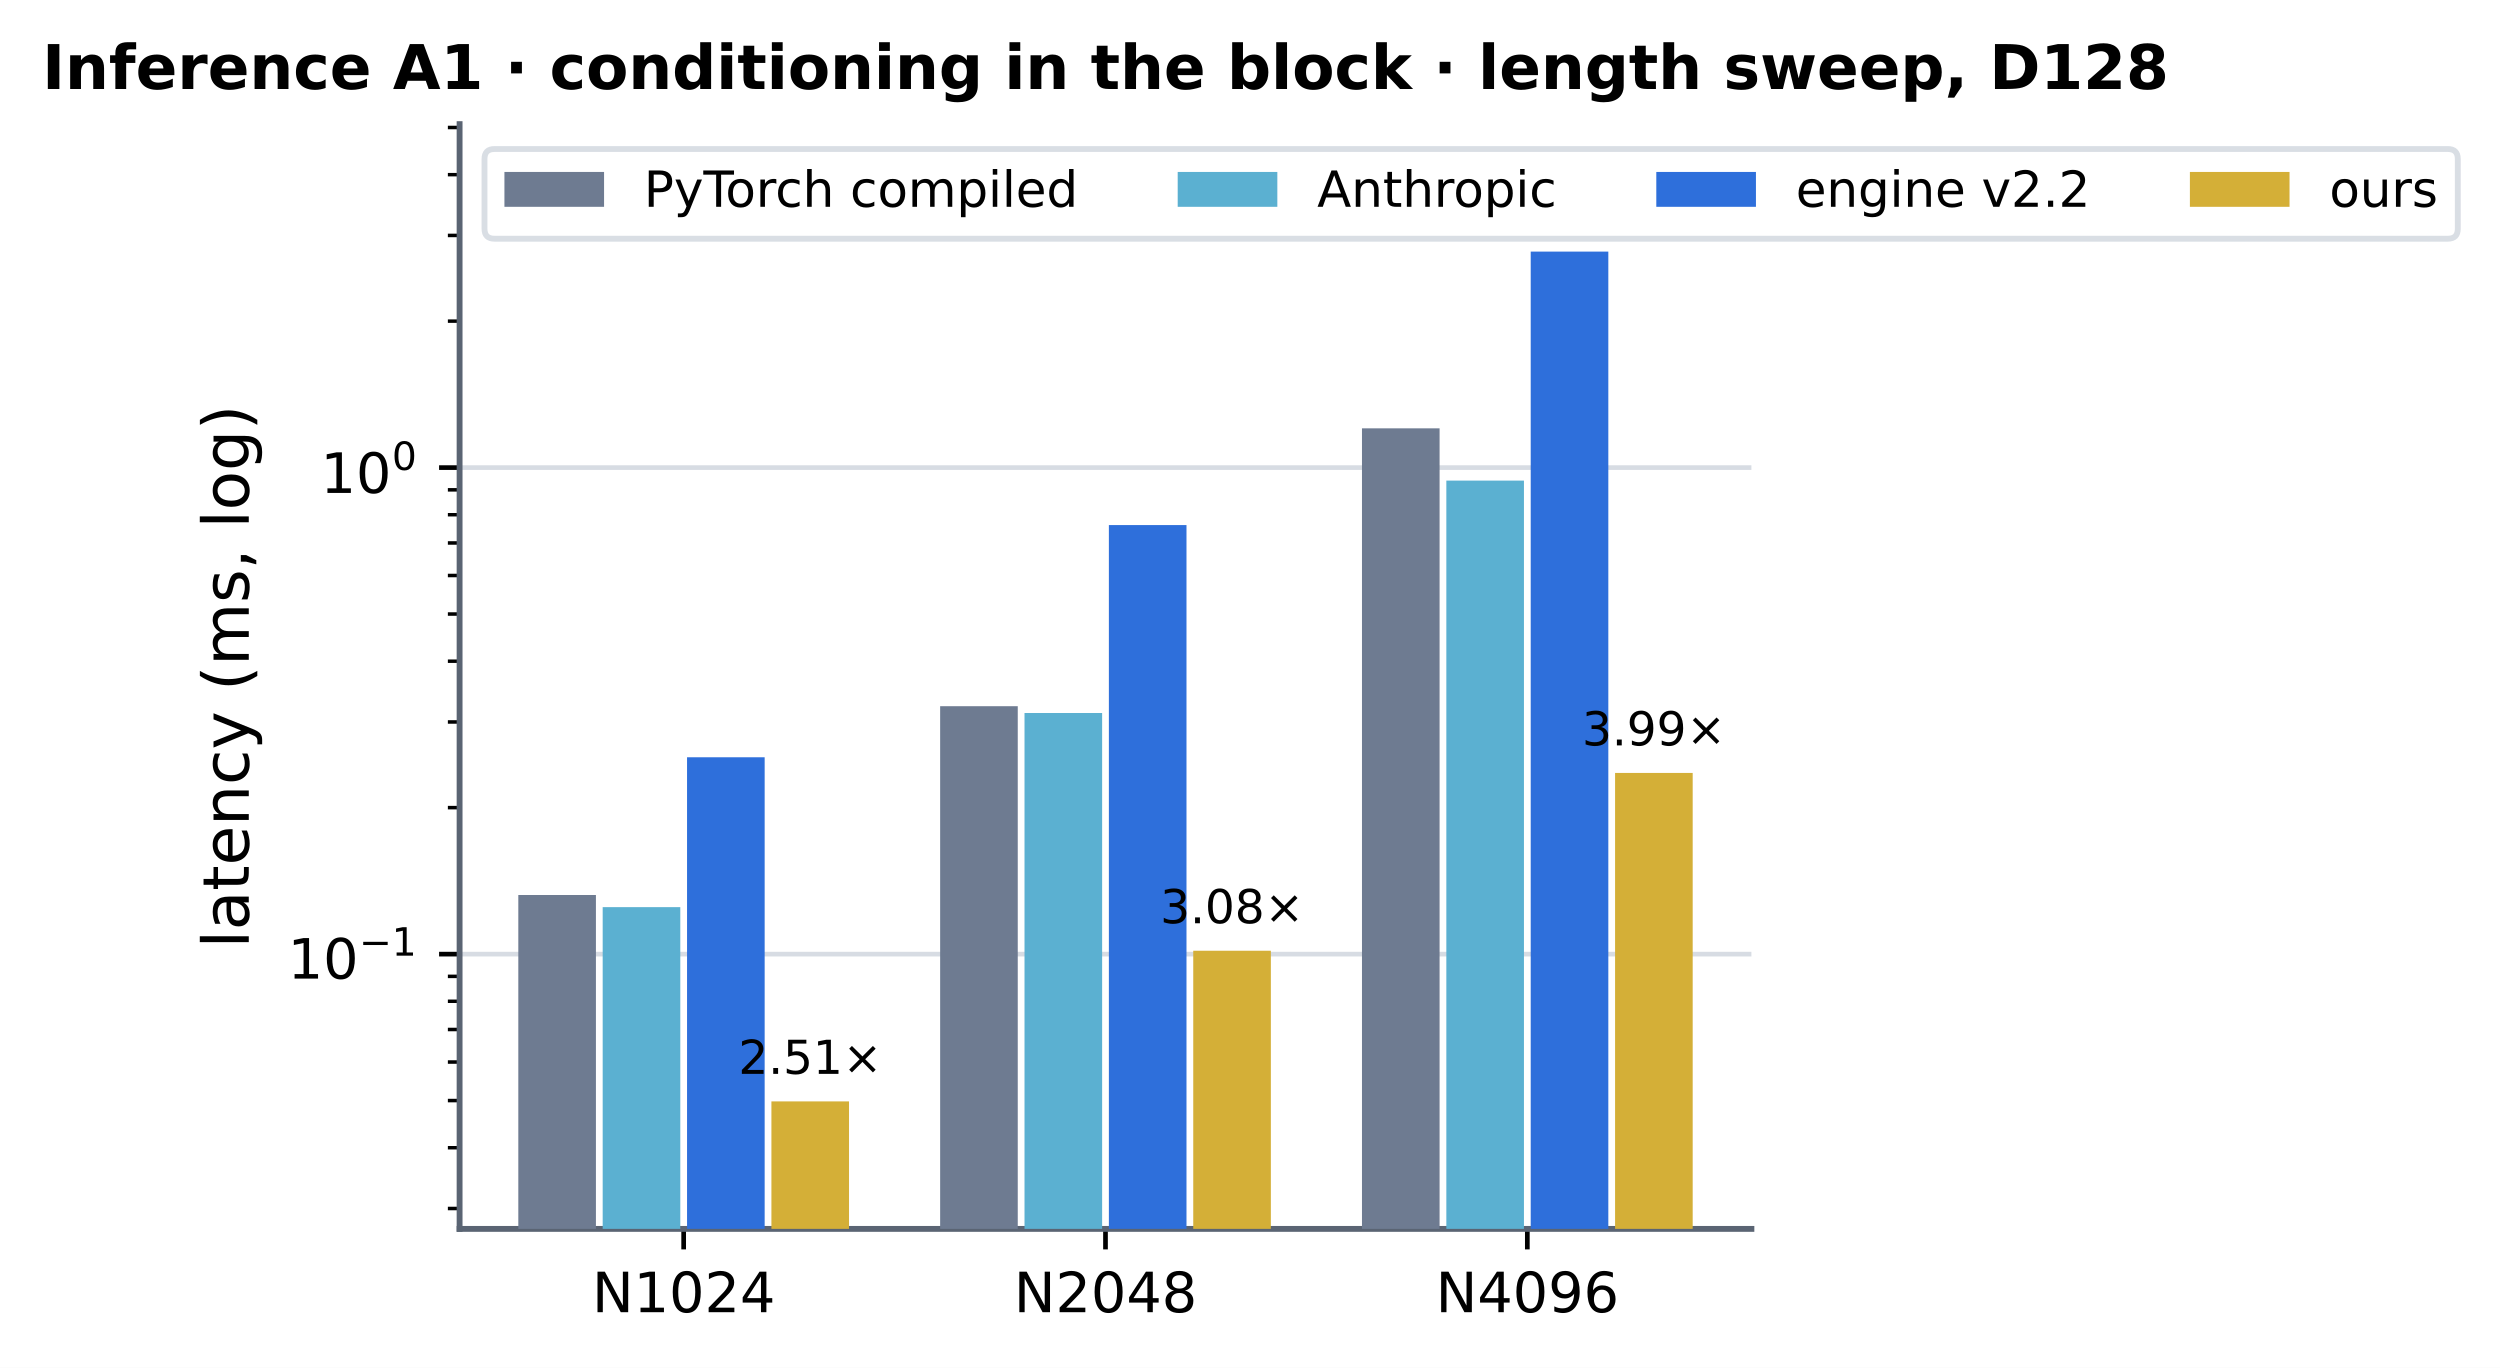
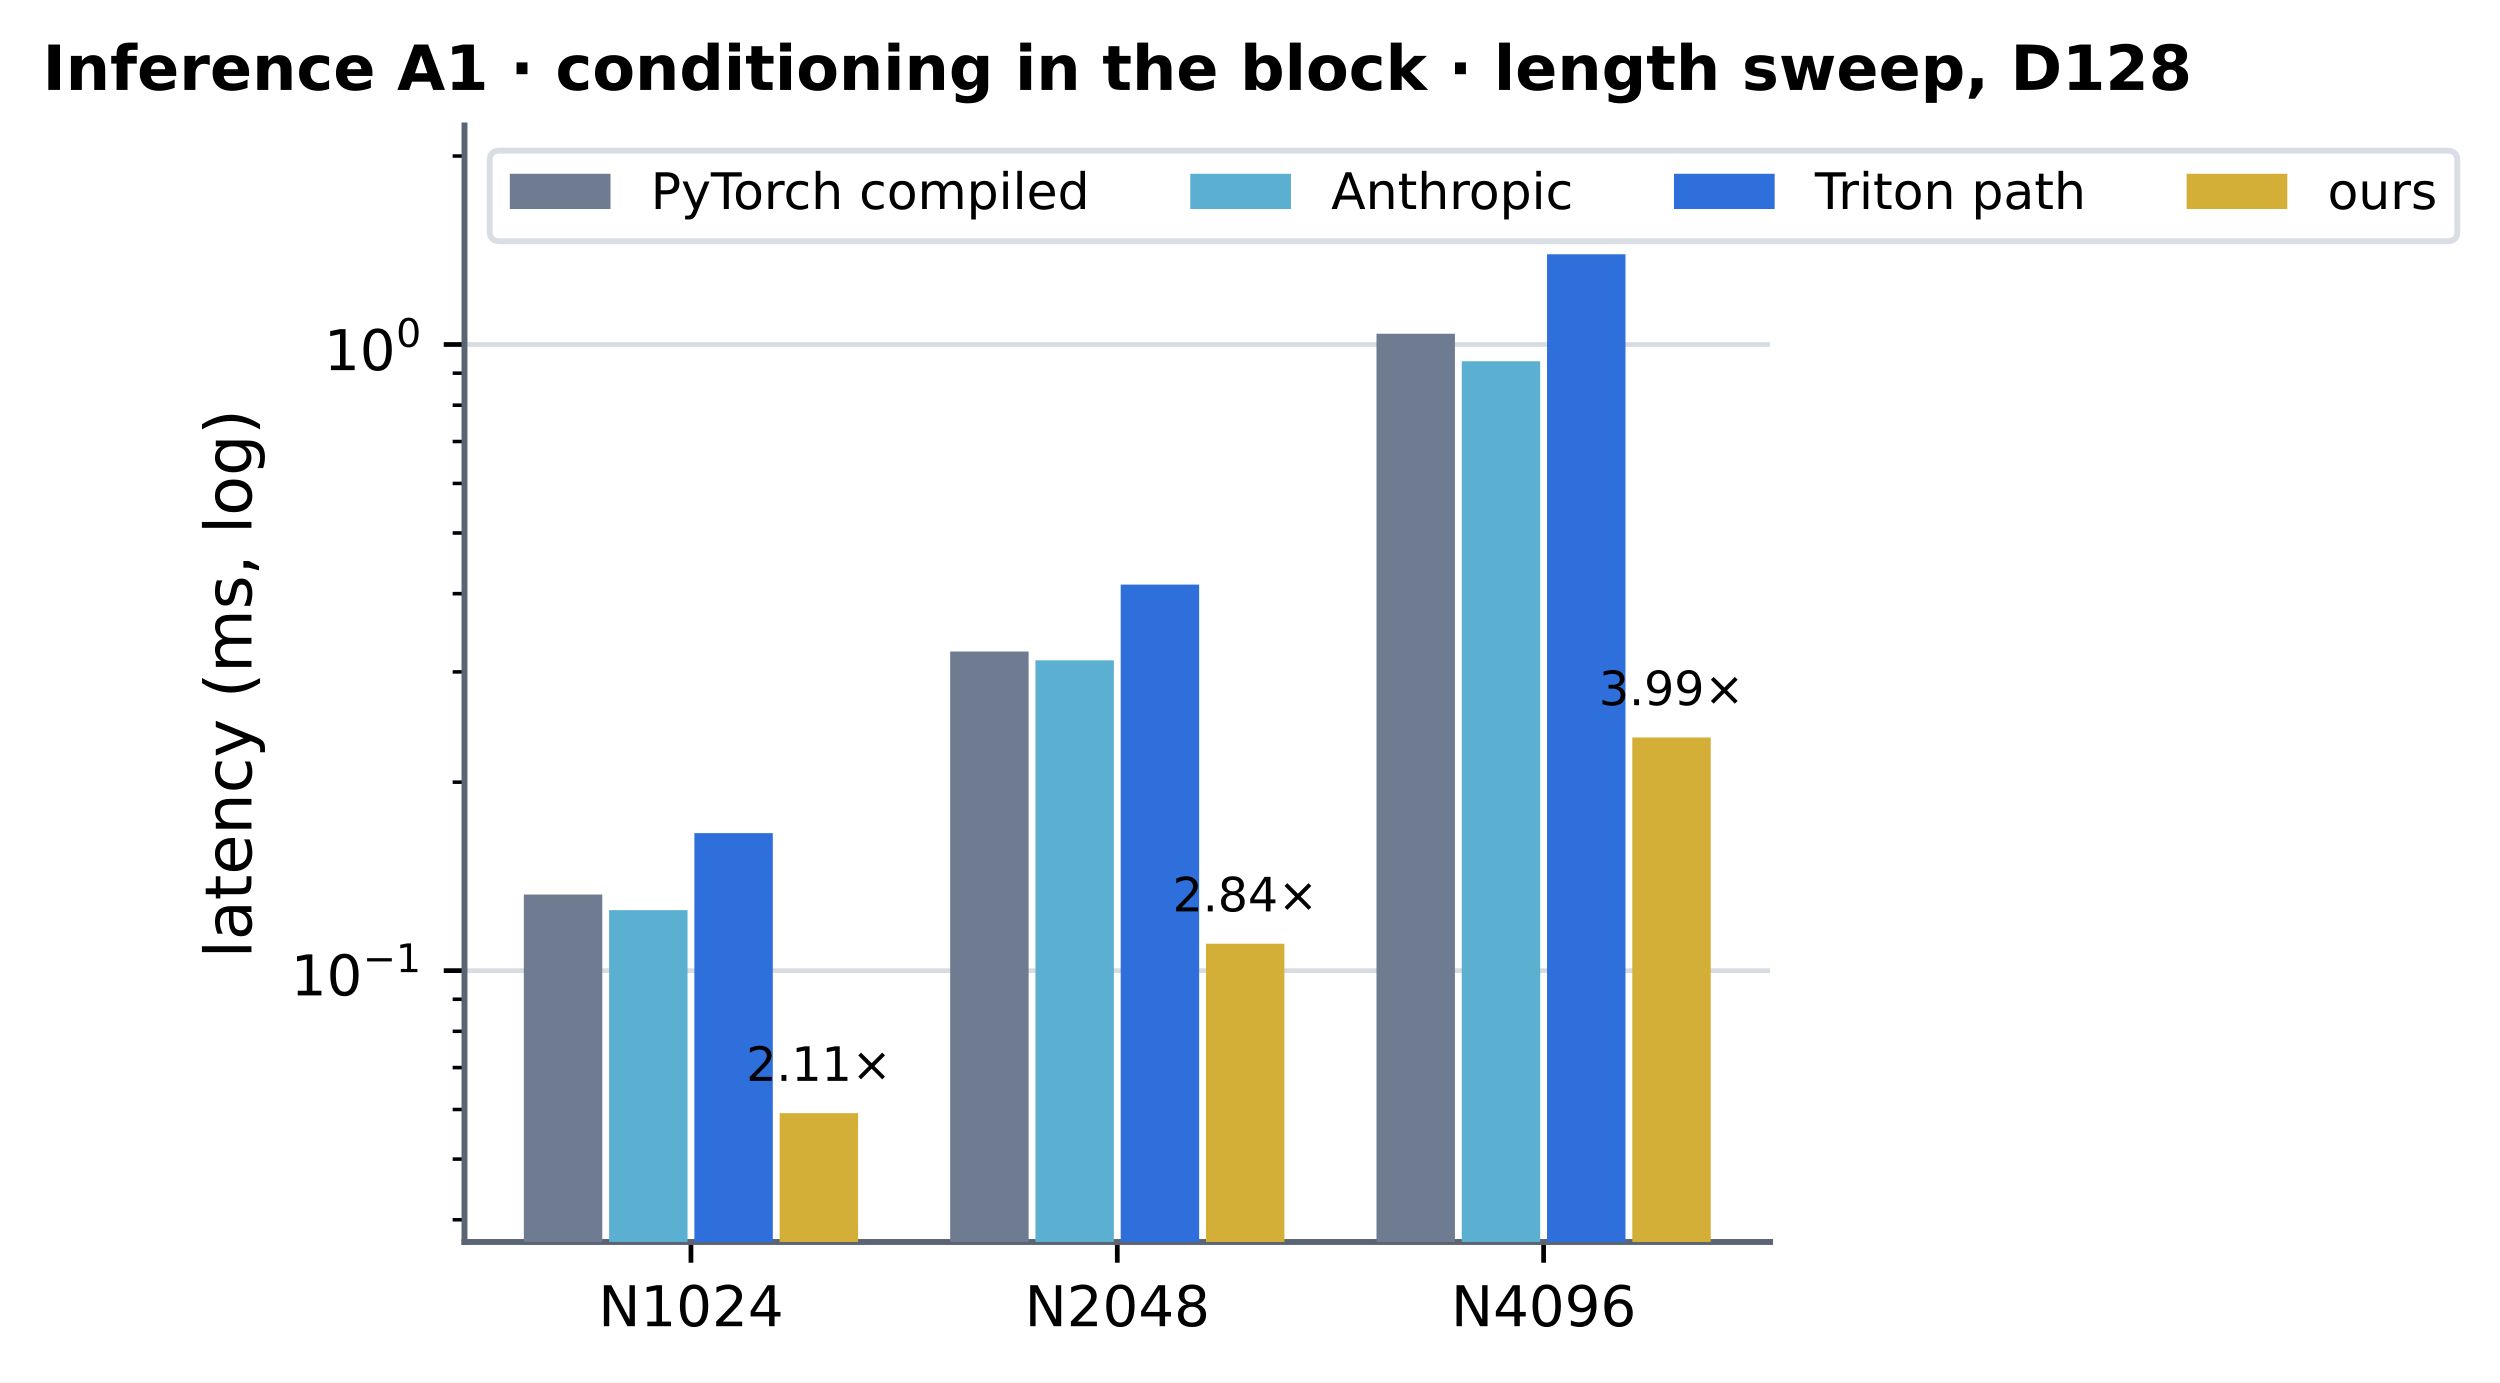
- <svg xmlns="http://www.w3.org/2000/svg" xmlns:xlink="http://www.w3.org/1999/xlink" width="426.55pt" height="233.374pt" viewBox="0 0 426.55 233.374" version="1.1">
+ <svg xmlns="http://www.w3.org/2000/svg" xmlns:xlink="http://www.w3.org/1999/xlink" width="422.052pt" height="233.374pt" viewBox="0 0 422.052 233.374" version="1.1">
  <defs>
    <style type="text/css">*{stroke-linejoin: round; stroke-linecap: butt}</style>
  </defs>
  <g id="figure_1">
    <g id="patch_1">
-       <path d="M 0 233.374  L 426.55 233.374  L 426.55 0  L 0 0  z " style="fill: #ffffff" />
+       <path d="M 0 233.374  L 422.052 233.374  L 422.052 0  L 0 0  z " style="fill: #ffffff" />
    </g>
    <g id="axes_1">
      <g id="patch_2">
        <path d="M 78.415 209.674  L 298.825 209.674  L 298.825 21.178  L 78.415 21.178  z " style="fill: #ffffff" />
      </g>
      <g id="matplotlib.axis_1">
        <g id="xtick_1">
          <g id="line2d_1">
            <defs>
-               <path id="m3723ae4393" d="M 0 0  L 0 3.5  " style="stroke: #000000; stroke-width: 0.8" />
+               <path id="m8bee27f749" d="M 0 0  L 0 3.5  " style="stroke: #000000; stroke-width: 0.8" />
            </defs>
            <g>
-               <use xlink:href="#m3723ae4393" x="116.647" y="209.674" style="stroke: #000000; stroke-width: 0.8" />
+               <use xlink:href="#m8bee27f749" x="116.647" y="209.674" style="stroke: #000000; stroke-width: 0.8" />
            </g>
          </g>
          <g id="text_1">
            <text style="font-size: 9.5px; font-family: 'DejaVu Sans', 'Arial', 'Helvetica', sans-serif; text-anchor: middle" x="116.647" y="223.892" transform="rotate(-0 116.6474 223.8921)">N1024</text>
          </g>
        </g>
        <g id="xtick_2">
          <g id="line2d_2">
            <g>
-               <use xlink:href="#m3723ae4393" x="188.62" y="209.674" style="stroke: #000000; stroke-width: 0.8" />
+               <use xlink:href="#m8bee27f749" x="188.62" y="209.674" style="stroke: #000000; stroke-width: 0.8" />
            </g>
          </g>
          <g id="text_2">
            <text style="font-size: 9.5px; font-family: 'DejaVu Sans', 'Arial', 'Helvetica', sans-serif; text-anchor: middle" x="188.62" y="223.892" transform="rotate(-0 188.6203 223.8921)">N2048</text>
          </g>
        </g>
        <g id="xtick_3">
          <g id="line2d_3">
            <g>
-               <use xlink:href="#m3723ae4393" x="260.593" y="209.674" style="stroke: #000000; stroke-width: 0.8" />
+               <use xlink:href="#m8bee27f749" x="260.593" y="209.674" style="stroke: #000000; stroke-width: 0.8" />
            </g>
          </g>
          <g id="text_3">
            <text style="font-size: 9.5px; font-family: 'DejaVu Sans', 'Arial', 'Helvetica', sans-serif; text-anchor: middle" x="260.593" y="223.892" transform="rotate(-0 260.5933 223.8921)">N4096</text>
          </g>
        </g>
      </g>
      <g id="matplotlib.axis_2">
        <g id="ytick_1">
          <g id="line2d_4">
-             <path d="M 78.415 162.791  L 298.825 162.791  " clip-path="url(#pe3df048e69)" style="fill: none; stroke: #d7dce3; stroke-width: 0.8; stroke-linecap: square" />
+             <path d="M 78.415 163.86  L 298.825 163.86  " clip-path="url(#pe436dd1b18)" style="fill: none; stroke: #d7dce3; stroke-width: 0.8; stroke-linecap: square" />
          </g>
          <g id="line2d_5">
            <defs>
-               <path id="m156c4a8933" d="M 0 0  L -3.5 0  " style="stroke: #000000; stroke-width: 0.8" />
+               <path id="m34cbac5629" d="M 0 0  L -3.5 0  " style="stroke: #000000; stroke-width: 0.8" />
            </defs>
            <g>
-               <use xlink:href="#m156c4a8933" x="78.415" y="162.791" style="stroke: #000000; stroke-width: 0.8" />
+               <use xlink:href="#m34cbac5629" x="78.415" y="163.86" style="stroke: #000000; stroke-width: 0.8" />
            </g>
          </g>
          <g id="text_4">
-             <g transform="translate(49.09031 167.2088)">
+             <g transform="translate(49.09031 168.2774)">
              <text>
                <tspan x="0" y="-0.231" style="font-size: 9.5px; font-family: 'DejaVu Sans'">1</tspan>
                <tspan x="6.044" y="-0.231" style="font-size: 9.5px; font-family: 'DejaVu Sans'">0</tspan>
                <tspan x="12.179" y="-4.155" style="font-size: 6.65px; font-family: 'DejaVu Sans'">−</tspan>
                <tspan x="17.751" y="-4.155" style="font-size: 6.65px; font-family: 'DejaVu Sans'">1</tspan>
              </text>
            </g>
          </g>
        </g>
        <g id="ytick_2">
          <g id="line2d_6">
-             <path d="M 78.415 79.78  L 298.825 79.78  " clip-path="url(#pe3df048e69)" style="fill: none; stroke: #d7dce3; stroke-width: 0.8; stroke-linecap: square" />
+             <path d="M 78.415 58.163  L 298.825 58.163  " clip-path="url(#pe436dd1b18)" style="fill: none; stroke: #d7dce3; stroke-width: 0.8; stroke-linecap: square" />
          </g>
          <g id="line2d_7">
            <g>
-               <use xlink:href="#m156c4a8933" x="78.415" y="79.78" style="stroke: #000000; stroke-width: 0.8" />
+               <use xlink:href="#m34cbac5629" x="78.415" y="58.163" style="stroke: #000000; stroke-width: 0.8" />
            </g>
          </g>
          <g id="text_5">
-             <g transform="translate(54.69531 84.2447)">
+             <g transform="translate(54.69531 62.62787)">
              <text>
                <tspan x="0" y="-0.144" style="font-size: 9.5px; font-family: 'DejaVu Sans'">1</tspan>
                <tspan x="6.044" y="-0.144" style="font-size: 9.5px; font-family: 'DejaVu Sans'">0</tspan>
                <tspan x="12.179" y="-4.067" style="font-size: 6.65px; font-family: 'DejaVu Sans'">0</tspan>
              </text>
            </g>
          </g>
        </g>
        <g id="ytick_3">
          <g id="line2d_8">
            <defs>
-               <path id="m042bc87089" d="M 0 0  L -2 0  " style="stroke: #000000; stroke-width: 0.6" />
+               <path id="md39d928aae" d="M 0 0  L -2 0  " style="stroke: #000000; stroke-width: 0.6" />
            </defs>
            <g>
-               <use xlink:href="#m042bc87089" x="78.415" y="206.196" style="stroke: #000000; stroke-width: 0.6" />
+               <use xlink:href="#md39d928aae" x="78.415" y="205.921" style="stroke: #000000; stroke-width: 0.6" />
            </g>
          </g>
        </g>
        <g id="ytick_4">
          <g id="line2d_9">
            <g>
-               <use xlink:href="#m042bc87089" x="78.415" y="195.825" style="stroke: #000000; stroke-width: 0.6" />
+               <use xlink:href="#md39d928aae" x="78.415" y="195.678" style="stroke: #000000; stroke-width: 0.6" />
            </g>
          </g>
        </g>
        <g id="ytick_5">
          <g id="line2d_10">
            <g>
-               <use xlink:href="#m042bc87089" x="78.415" y="187.78" style="stroke: #000000; stroke-width: 0.6" />
+               <use xlink:href="#md39d928aae" x="78.415" y="187.309" style="stroke: #000000; stroke-width: 0.6" />
            </g>
          </g>
        </g>
        <g id="ytick_6">
          <g id="line2d_11">
            <g>
-               <use xlink:href="#m042bc87089" x="78.415" y="181.207" style="stroke: #000000; stroke-width: 0.6" />
+               <use xlink:href="#md39d928aae" x="78.415" y="180.233" style="stroke: #000000; stroke-width: 0.6" />
            </g>
          </g>
        </g>
        <g id="ytick_7">
          <g id="line2d_12">
            <g>
-               <use xlink:href="#m042bc87089" x="78.415" y="175.65" style="stroke: #000000; stroke-width: 0.6" />
+               <use xlink:href="#md39d928aae" x="78.415" y="174.103" style="stroke: #000000; stroke-width: 0.6" />
            </g>
          </g>
        </g>
        <g id="ytick_8">
          <g id="line2d_13">
            <g>
-               <use xlink:href="#m042bc87089" x="78.415" y="170.836" style="stroke: #000000; stroke-width: 0.6" />
+               <use xlink:href="#md39d928aae" x="78.415" y="168.696" style="stroke: #000000; stroke-width: 0.6" />
            </g>
          </g>
        </g>
        <g id="ytick_9">
          <g id="line2d_14">
            <g>
-               <use xlink:href="#m042bc87089" x="78.415" y="166.59" style="stroke: #000000; stroke-width: 0.6" />
+               <use xlink:href="#md39d928aae" x="78.415" y="132.042" style="stroke: #000000; stroke-width: 0.6" />
            </g>
          </g>
        </g>
        <g id="ytick_10">
          <g id="line2d_15">
            <g>
-               <use xlink:href="#m042bc87089" x="78.415" y="137.802" style="stroke: #000000; stroke-width: 0.6" />
+               <use xlink:href="#md39d928aae" x="78.415" y="113.43" style="stroke: #000000; stroke-width: 0.6" />
            </g>
          </g>
        </g>
        <g id="ytick_11">
          <g id="line2d_16">
            <g>
-               <use xlink:href="#m042bc87089" x="78.415" y="123.185" style="stroke: #000000; stroke-width: 0.6" />
+               <use xlink:href="#md39d928aae" x="78.415" y="100.224" style="stroke: #000000; stroke-width: 0.6" />
            </g>
          </g>
        </g>
        <g id="ytick_12">
          <g id="line2d_17">
            <g>
-               <use xlink:href="#m042bc87089" x="78.415" y="112.813" style="stroke: #000000; stroke-width: 0.6" />
+               <use xlink:href="#md39d928aae" x="78.415" y="89.981" style="stroke: #000000; stroke-width: 0.6" />
            </g>
          </g>
        </g>
        <g id="ytick_13">
          <g id="line2d_18">
            <g>
-               <use xlink:href="#m042bc87089" x="78.415" y="104.769" style="stroke: #000000; stroke-width: 0.6" />
+               <use xlink:href="#md39d928aae" x="78.415" y="81.612" style="stroke: #000000; stroke-width: 0.6" />
            </g>
          </g>
        </g>
        <g id="ytick_14">
          <g id="line2d_19">
            <g>
-               <use xlink:href="#m042bc87089" x="78.415" y="98.196" style="stroke: #000000; stroke-width: 0.6" />
+               <use xlink:href="#md39d928aae" x="78.415" y="74.536" style="stroke: #000000; stroke-width: 0.6" />
            </g>
          </g>
        </g>
        <g id="ytick_15">
          <g id="line2d_20">
            <g>
-               <use xlink:href="#m042bc87089" x="78.415" y="92.638" style="stroke: #000000; stroke-width: 0.6" />
+               <use xlink:href="#md39d928aae" x="78.415" y="68.406" style="stroke: #000000; stroke-width: 0.6" />
            </g>
          </g>
        </g>
        <g id="ytick_16">
          <g id="line2d_21">
            <g>
-               <use xlink:href="#m042bc87089" x="78.415" y="87.824" style="stroke: #000000; stroke-width: 0.6" />
+               <use xlink:href="#md39d928aae" x="78.415" y="62.999" style="stroke: #000000; stroke-width: 0.6" />
            </g>
          </g>
        </g>
        <g id="ytick_17">
          <g id="line2d_22">
            <g>
-               <use xlink:href="#m042bc87089" x="78.415" y="83.578" style="stroke: #000000; stroke-width: 0.6" />
-             </g>
-           </g>
-         </g>
-         <g id="ytick_18">
-           <g id="line2d_23">
-             <g>
-               <use xlink:href="#m042bc87089" x="78.415" y="54.791" style="stroke: #000000; stroke-width: 0.6" />
-             </g>
-           </g>
-         </g>
-         <g id="ytick_19">
-           <g id="line2d_24">
-             <g>
-               <use xlink:href="#m042bc87089" x="78.415" y="40.173" style="stroke: #000000; stroke-width: 0.6" />
-             </g>
-           </g>
-         </g>
-         <g id="ytick_20">
-           <g id="line2d_25">
-             <g>
-               <use xlink:href="#m042bc87089" x="78.415" y="29.802" style="stroke: #000000; stroke-width: 0.6" />
-             </g>
-           </g>
-         </g>
-         <g id="ytick_21">
-           <g id="line2d_26">
-             <g>
-               <use xlink:href="#m042bc87089" x="78.415" y="21.757" style="stroke: #000000; stroke-width: 0.6" />
+               <use xlink:href="#md39d928aae" x="78.415" y="26.345" style="stroke: #000000; stroke-width: 0.6" />
            </g>
          </g>
        </g>
        <g id="text_6">
          <text style="font-size: 11px; font-family: 'DejaVu Sans', 'Arial', 'Helvetica', sans-serif; text-anchor: middle" x="42.448" y="115.426" transform="rotate(-90 42.44773 115.4264)">latency (ms, log)</text>
        </g>
      </g>
      <g id="patch_3">
        <path d="M 78.415 209.674  L 78.415 21.178  " style="fill: none; stroke: #5a6473; stroke-linejoin: miter; stroke-linecap: square" />
      </g>
      <g id="patch_4">
        <path d="M 78.415 209.674  L 298.825 209.674  " style="fill: none; stroke: #5a6473; stroke-linejoin: miter; stroke-linecap: square" />
      </g>
      <g id="patch_5">
-         <path d="M 88.434 83091.412  L 101.677 83091.412  L 101.677 152.7  L 88.434 152.7  z " clip-path="url(#pe3df048e69)" style="fill: #6e7b91" />
+         <path d="M 88.434 105755.193  L 101.677 105755.193  L 101.677 151.011  L 88.434 151.011  z " clip-path="url(#pe436dd1b18)" style="fill: #6e7b91" />
      </g>
      <g id="patch_6">
-         <path d="M 160.407 83091.412  L 173.65 83091.412  L 173.65 120.488  L 160.407 120.488  z " clip-path="url(#pe3df048e69)" style="fill: #6e7b91" />
+         <path d="M 160.407 105755.193  L 173.65 105755.193  L 173.65 109.996  L 160.407 109.996  z " clip-path="url(#pe436dd1b18)" style="fill: #6e7b91" />
      </g>
      <g id="patch_7">
-         <path d="M 232.38 83091.412  L 245.623 83091.412  L 245.623 73.078  L 232.38 73.078  z " clip-path="url(#pe3df048e69)" style="fill: #6e7b91" />
+         <path d="M 232.38 105755.193  L 245.623 105755.193  L 245.623 56.345  L 232.38 56.345  z " clip-path="url(#pe436dd1b18)" style="fill: #6e7b91" />
      </g>
      <g id="patch_8">
-         <path d="M 102.829 83091.412  L 116.072 83091.412  L 116.072 154.776  L 102.829 154.776  z " clip-path="url(#pe3df048e69)" style="fill: #5bb0d1" />
+         <path d="M 102.829 105755.193  L 116.072 105755.193  L 116.072 153.654  L 102.829 153.654  z " clip-path="url(#pe436dd1b18)" style="fill: #5bb0d1" />
      </g>
      <g id="patch_9">
-         <path d="M 174.802 83091.412  L 188.045 83091.412  L 188.045 121.655  L 174.802 121.655  z " clip-path="url(#pe3df048e69)" style="fill: #5bb0d1" />
+         <path d="M 174.802 105755.193  L 188.045 105755.193  L 188.045 111.482  L 174.802 111.482  z " clip-path="url(#pe436dd1b18)" style="fill: #5bb0d1" />
      </g>
      <g id="patch_10">
-         <path d="M 246.774 83091.412  L 260.017 83091.412  L 260.017 82.003  L 246.774 82.003  z " clip-path="url(#pe3df048e69)" style="fill: #5bb0d1" />
+         <path d="M 246.774 105755.193  L 260.017 105755.193  L 260.017 60.993  L 246.774 60.993  z " clip-path="url(#pe436dd1b18)" style="fill: #5bb0d1" />
      </g>
      <g id="patch_11">
-         <path d="M 117.223 83091.412  L 130.466 83091.412  L 130.466 129.2  L 117.223 129.2  z " clip-path="url(#pe3df048e69)" style="fill: #2e6fdb" />
+         <path d="M 117.223 105755.193  L 130.466 105755.193  L 130.466 140.65  L 117.223 140.65  z " clip-path="url(#pe436dd1b18)" style="fill: #2e6fdb" />
      </g>
      <g id="patch_12">
-         <path d="M 189.196 83091.412  L 202.439 83091.412  L 202.439 89.588  L 189.196 89.588  z " clip-path="url(#pe3df048e69)" style="fill: #2e6fdb" />
+         <path d="M 189.196 105755.193  L 202.439 105755.193  L 202.439 98.689  L 189.196 98.689  z " clip-path="url(#pe436dd1b18)" style="fill: #2e6fdb" />
      </g>
      <g id="patch_13">
-         <path d="M 261.169 83091.412  L 274.412 83091.412  L 274.412 42.928  L 261.169 42.928  z " clip-path="url(#pe3df048e69)" style="fill: #2e6fdb" />
+         <path d="M 261.169 105755.193  L 274.412 105755.193  L 274.412 42.928  L 261.169 42.928  z " clip-path="url(#pe436dd1b18)" style="fill: #2e6fdb" />
      </g>
      <g id="patch_14">
-         <path d="M 131.618 83091.412  L 144.861 83091.412  L 144.861 187.925  L 131.618 187.925  z " clip-path="url(#pe3df048e69)" style="fill: #d4af37" />
+         <path d="M 131.618 105755.193  L 144.861 105755.193  L 144.861 187.925  L 131.618 187.925  z " clip-path="url(#pe436dd1b18)" style="fill: #d4af37" />
      </g>
      <g id="patch_15">
-         <path d="M 203.591 83091.412  L 216.834 83091.412  L 216.834 162.219  L 203.591 162.219  z " clip-path="url(#pe3df048e69)" style="fill: #d4af37" />
+         <path d="M 203.591 105755.193  L 216.834 105755.193  L 216.834 159.318  L 203.591 159.318  z " clip-path="url(#pe436dd1b18)" style="fill: #d4af37" />
      </g>
      <g id="patch_16">
-         <path d="M 275.564 83091.412  L 288.807 83091.412  L 288.807 131.881  L 275.564 131.881  z " clip-path="url(#pe3df048e69)" style="fill: #d4af37" />
+         <path d="M 275.564 105755.193  L 288.807 105755.193  L 288.807 124.503  L 275.564 124.503  z " clip-path="url(#pe436dd1b18)" style="fill: #d4af37" />
      </g>
      <g id="text_7">
        <text style="font-weight: 700; font-size: 10.5px; font-family: 'DejaVu Sans', 'Arial', 'Helvetica', sans-serif; text-anchor: middle" x="188.62" y="15.178" transform="rotate(-0 188.6203 15.17836)">Inference A1 · conditioning in the block · length sweep, D128</text>
      </g>
      <g id="text_8">
-         <text style="font-size: 8px; font-family: 'DejaVu Sans', 'Arial', 'Helvetica', sans-serif; text-anchor: middle" x="138.239" y="183.228" transform="rotate(-0 138.2392 183.2284)">2.51×</text>
+         <text style="font-size: 8px; font-family: 'DejaVu Sans', 'Arial', 'Helvetica', sans-serif; text-anchor: middle" x="138.239" y="182.47" transform="rotate(-0 138.2392 182.4702)">2.11×</text>
      </g>
      <g id="text_9">
-         <text style="font-size: 8px; font-family: 'DejaVu Sans', 'Arial', 'Helvetica', sans-serif; text-anchor: middle" x="210.212" y="157.523" transform="rotate(-0 210.2122 157.5226)">3.08×</text>
+         <text style="font-size: 8px; font-family: 'DejaVu Sans', 'Arial', 'Helvetica', sans-serif; text-anchor: middle" x="210.212" y="153.864" transform="rotate(-0 210.2122 153.8635)">2.84×</text>
      </g>
      <g id="text_10">
-         <text style="font-size: 8px; font-family: 'DejaVu Sans', 'Arial', 'Helvetica', sans-serif; text-anchor: middle" x="282.185" y="127.185" transform="rotate(-0 282.1852 127.1847)">3.99×</text>
+         <text style="font-size: 8px; font-family: 'DejaVu Sans', 'Arial', 'Helvetica', sans-serif; text-anchor: middle" x="282.185" y="119.048" transform="rotate(-0 282.1852 119.0479)">3.99×</text>
      </g>
      <g id="legend_1">
        <g id="patch_17">
-           <path d="M 84.365 40.729  L 417.65 40.729  Q 419.35 40.729 419.35 39.029  L 419.35 27.128  Q 419.35 25.428 417.65 25.428  L 84.365 25.428  Q 82.665 25.428 82.665 27.128  L 82.665 39.029  Q 82.665 40.729 84.365 40.729  z " style="fill: #ffffff; opacity: 0.95; stroke: #d7dce3; stroke-linejoin: miter" />
+           <path d="M 84.365 40.729  L 413.152 40.729  Q 414.852 40.729 414.852 39.029  L 414.852 27.128  Q 414.852 25.428 413.152 25.428  L 84.365 25.428  Q 82.665 25.428 82.665 27.128  L 82.665 39.029  Q 82.665 40.729 84.365 40.729  z " style="fill: #ffffff; opacity: 0.95; stroke: #d7dce3; stroke-linejoin: miter" />
        </g>
        <g id="patch_18">
          <path d="M 86.065 35.287  L 103.065 35.287  L 103.065 29.337  L 86.065 29.337  z " style="fill: #6e7b91" />
        </g>
        <g id="text_11">
          <text style="font-size: 8.5px; font-family: 'DejaVu Sans', 'Arial', 'Helvetica', sans-serif; text-anchor: start" x="109.865" y="35.287" transform="rotate(-0 109.8653 35.28703)">PyTorch compiled</text>
        </g>
        <g id="patch_19">
          <path d="M 200.939 35.287  L 217.939 35.287  L 217.939 29.337  L 200.939 29.337  z " style="fill: #5bb0d1" />
        </g>
        <g id="text_12">
          <text style="font-size: 8.5px; font-family: 'DejaVu Sans', 'Arial', 'Helvetica', sans-serif; text-anchor: start" x="224.739" y="35.287" transform="rotate(-0 224.7388 35.28703)">Anthropic</text>
        </g>
        <g id="patch_20">
          <path d="M 282.599 35.287  L 299.599 35.287  L 299.599 29.337  L 282.599 29.337  z " style="fill: #2e6fdb" />
        </g>
        <g id="text_13">
-           <text style="font-size: 8.5px; font-family: 'DejaVu Sans', 'Arial', 'Helvetica', sans-serif; text-anchor: start" x="306.399" y="35.287" transform="rotate(-0 306.3986 35.28703)">engine v2.2</text>
+           <text style="font-size: 8.5px; font-family: 'DejaVu Sans', 'Arial', 'Helvetica', sans-serif; text-anchor: start" x="306.399" y="35.287" transform="rotate(-0 306.3986 35.28703)">Triton path</text>
        </g>
        <g id="patch_21">
-           <path d="M 373.64 35.287  L 390.64 35.287  L 390.64 29.337  L 373.64 29.337  z " style="fill: #d4af37" />
+           <path d="M 369.142 35.287  L 386.142 35.287  L 386.142 29.337  L 369.142 29.337  z " style="fill: #d4af37" />
        </g>
        <g id="text_14">
-           <text style="font-size: 8.5px; font-family: 'DejaVu Sans', 'Arial', 'Helvetica', sans-serif; text-anchor: start" x="397.44" y="35.287" transform="rotate(-0 397.4402 35.28703)">ours</text>
+           <text style="font-size: 8.5px; font-family: 'DejaVu Sans', 'Arial', 'Helvetica', sans-serif; text-anchor: start" x="392.942" y="35.287" transform="rotate(-0 392.9419 35.28703)">ours</text>
        </g>
      </g>
    </g>
  </g>
  <defs>
-     <clipPath id="pe3df048e69">
+     <clipPath id="pe436dd1b18">
      <rect x="78.415" y="21.178" width="220.41" height="188.496" />
    </clipPath>
  </defs>
</svg>
